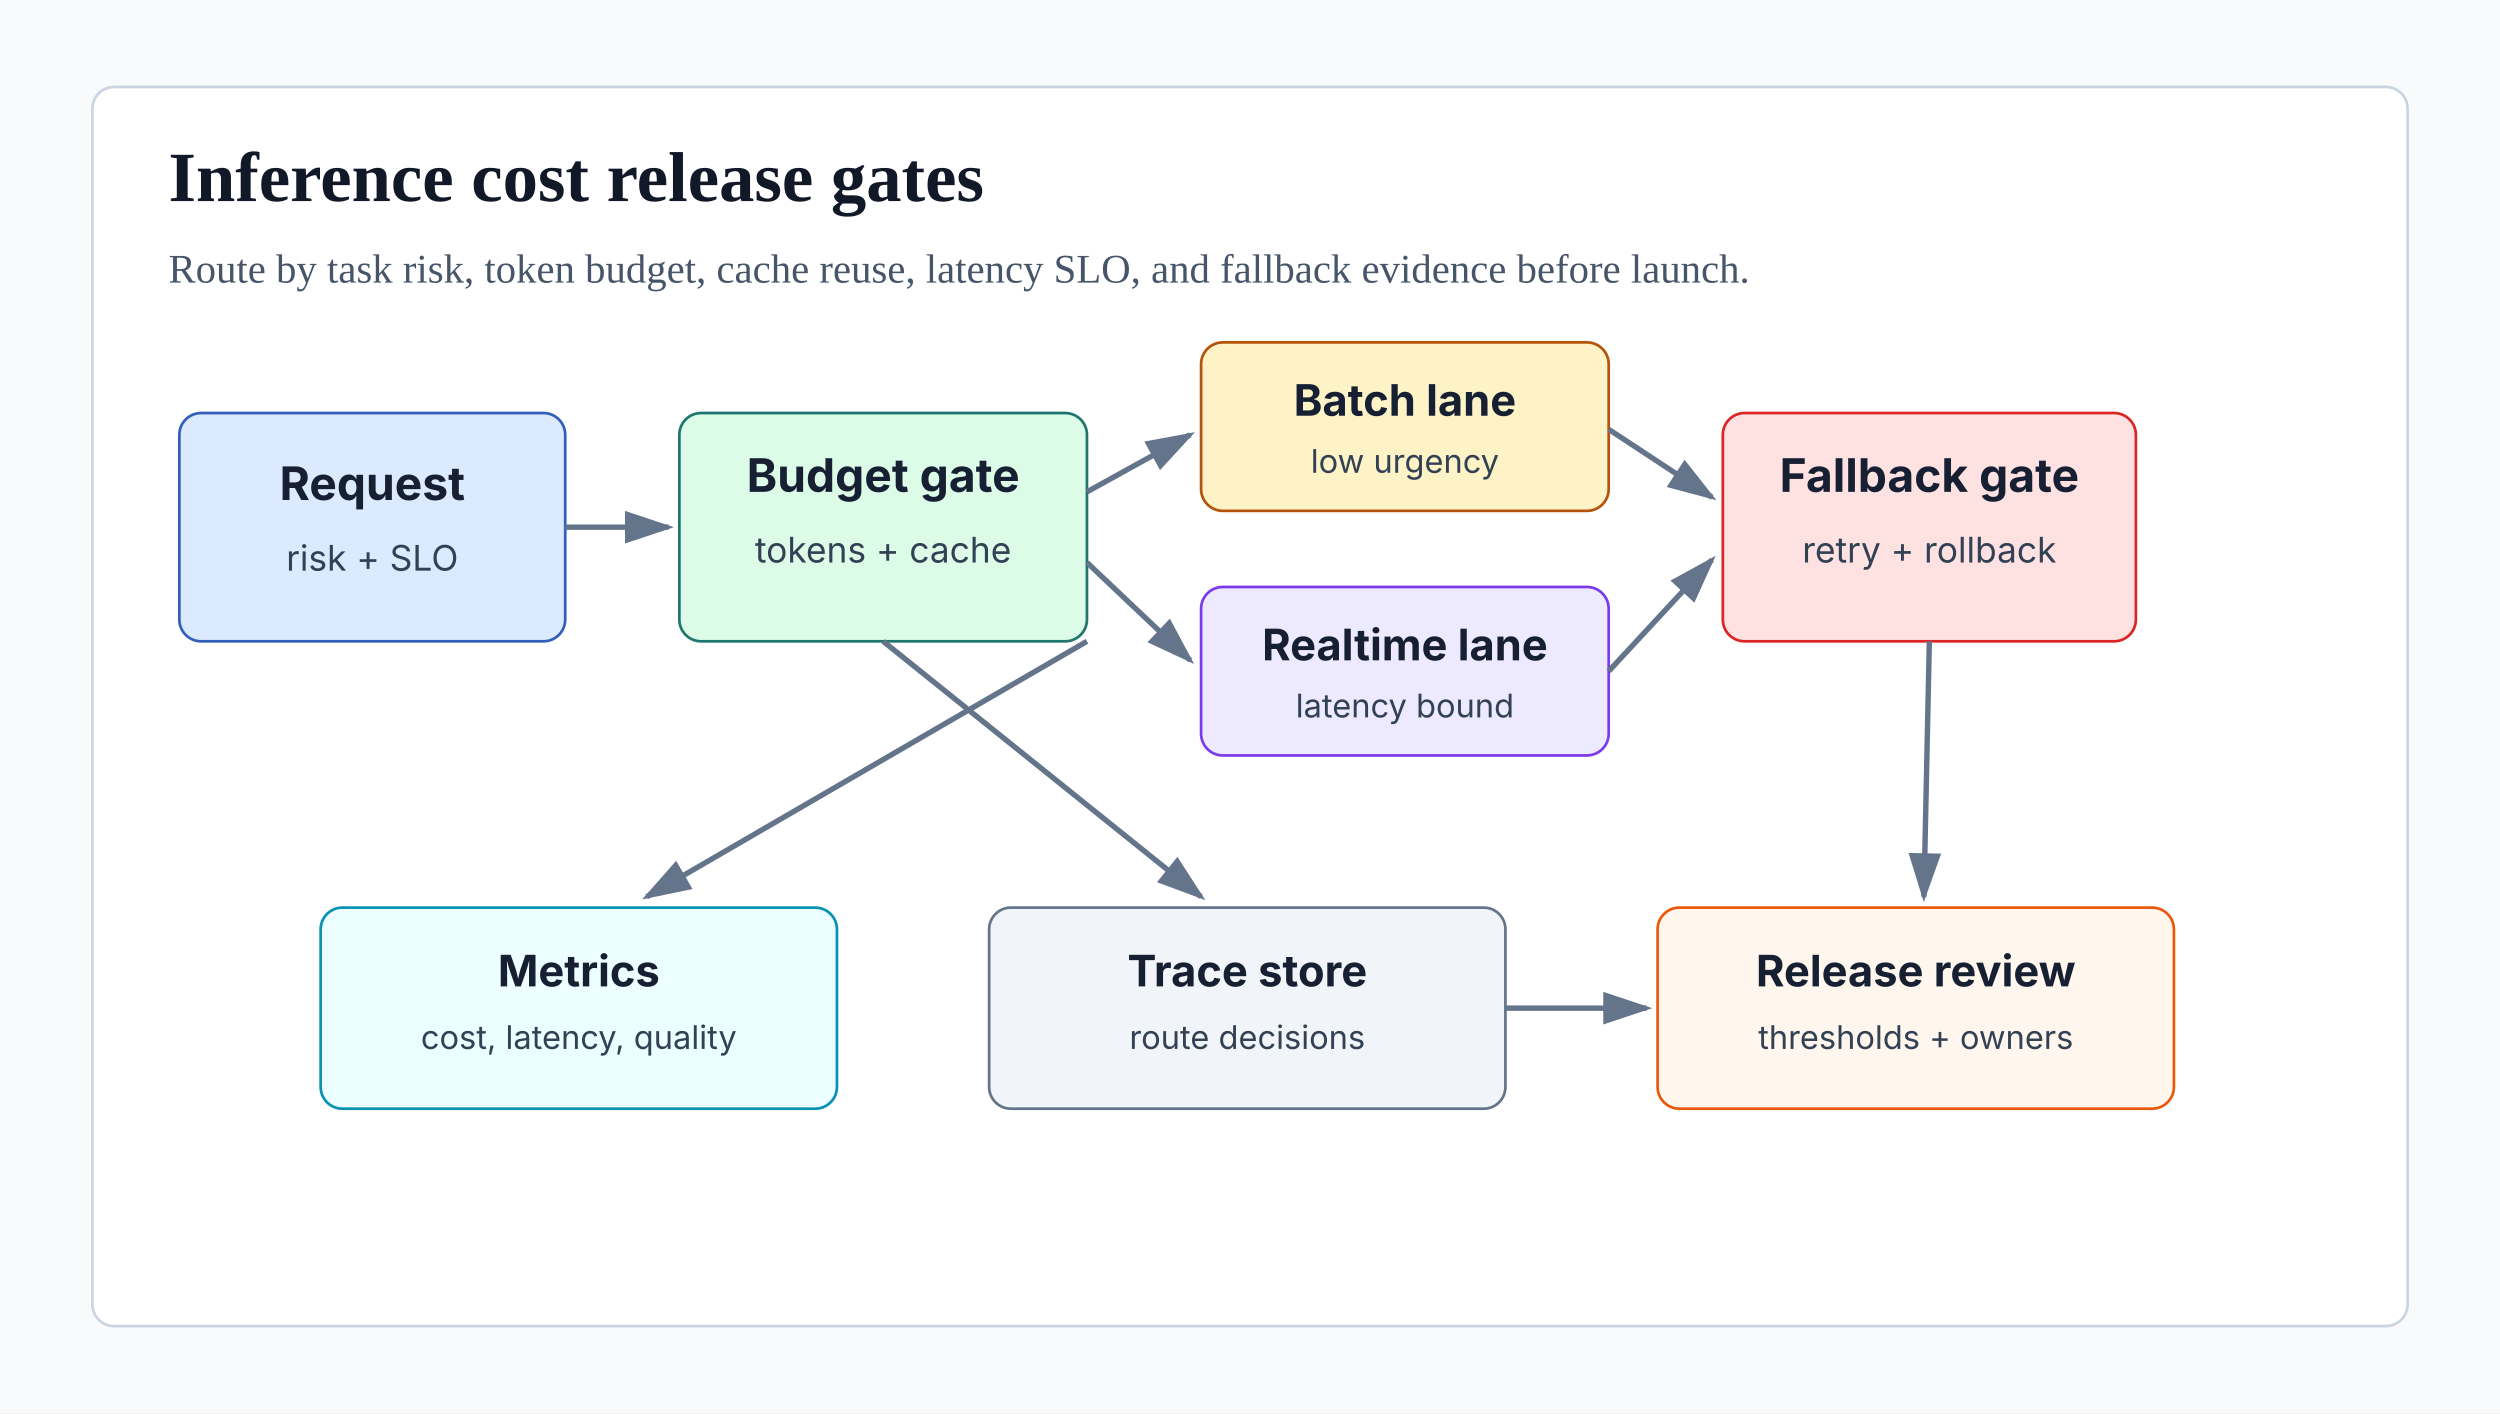
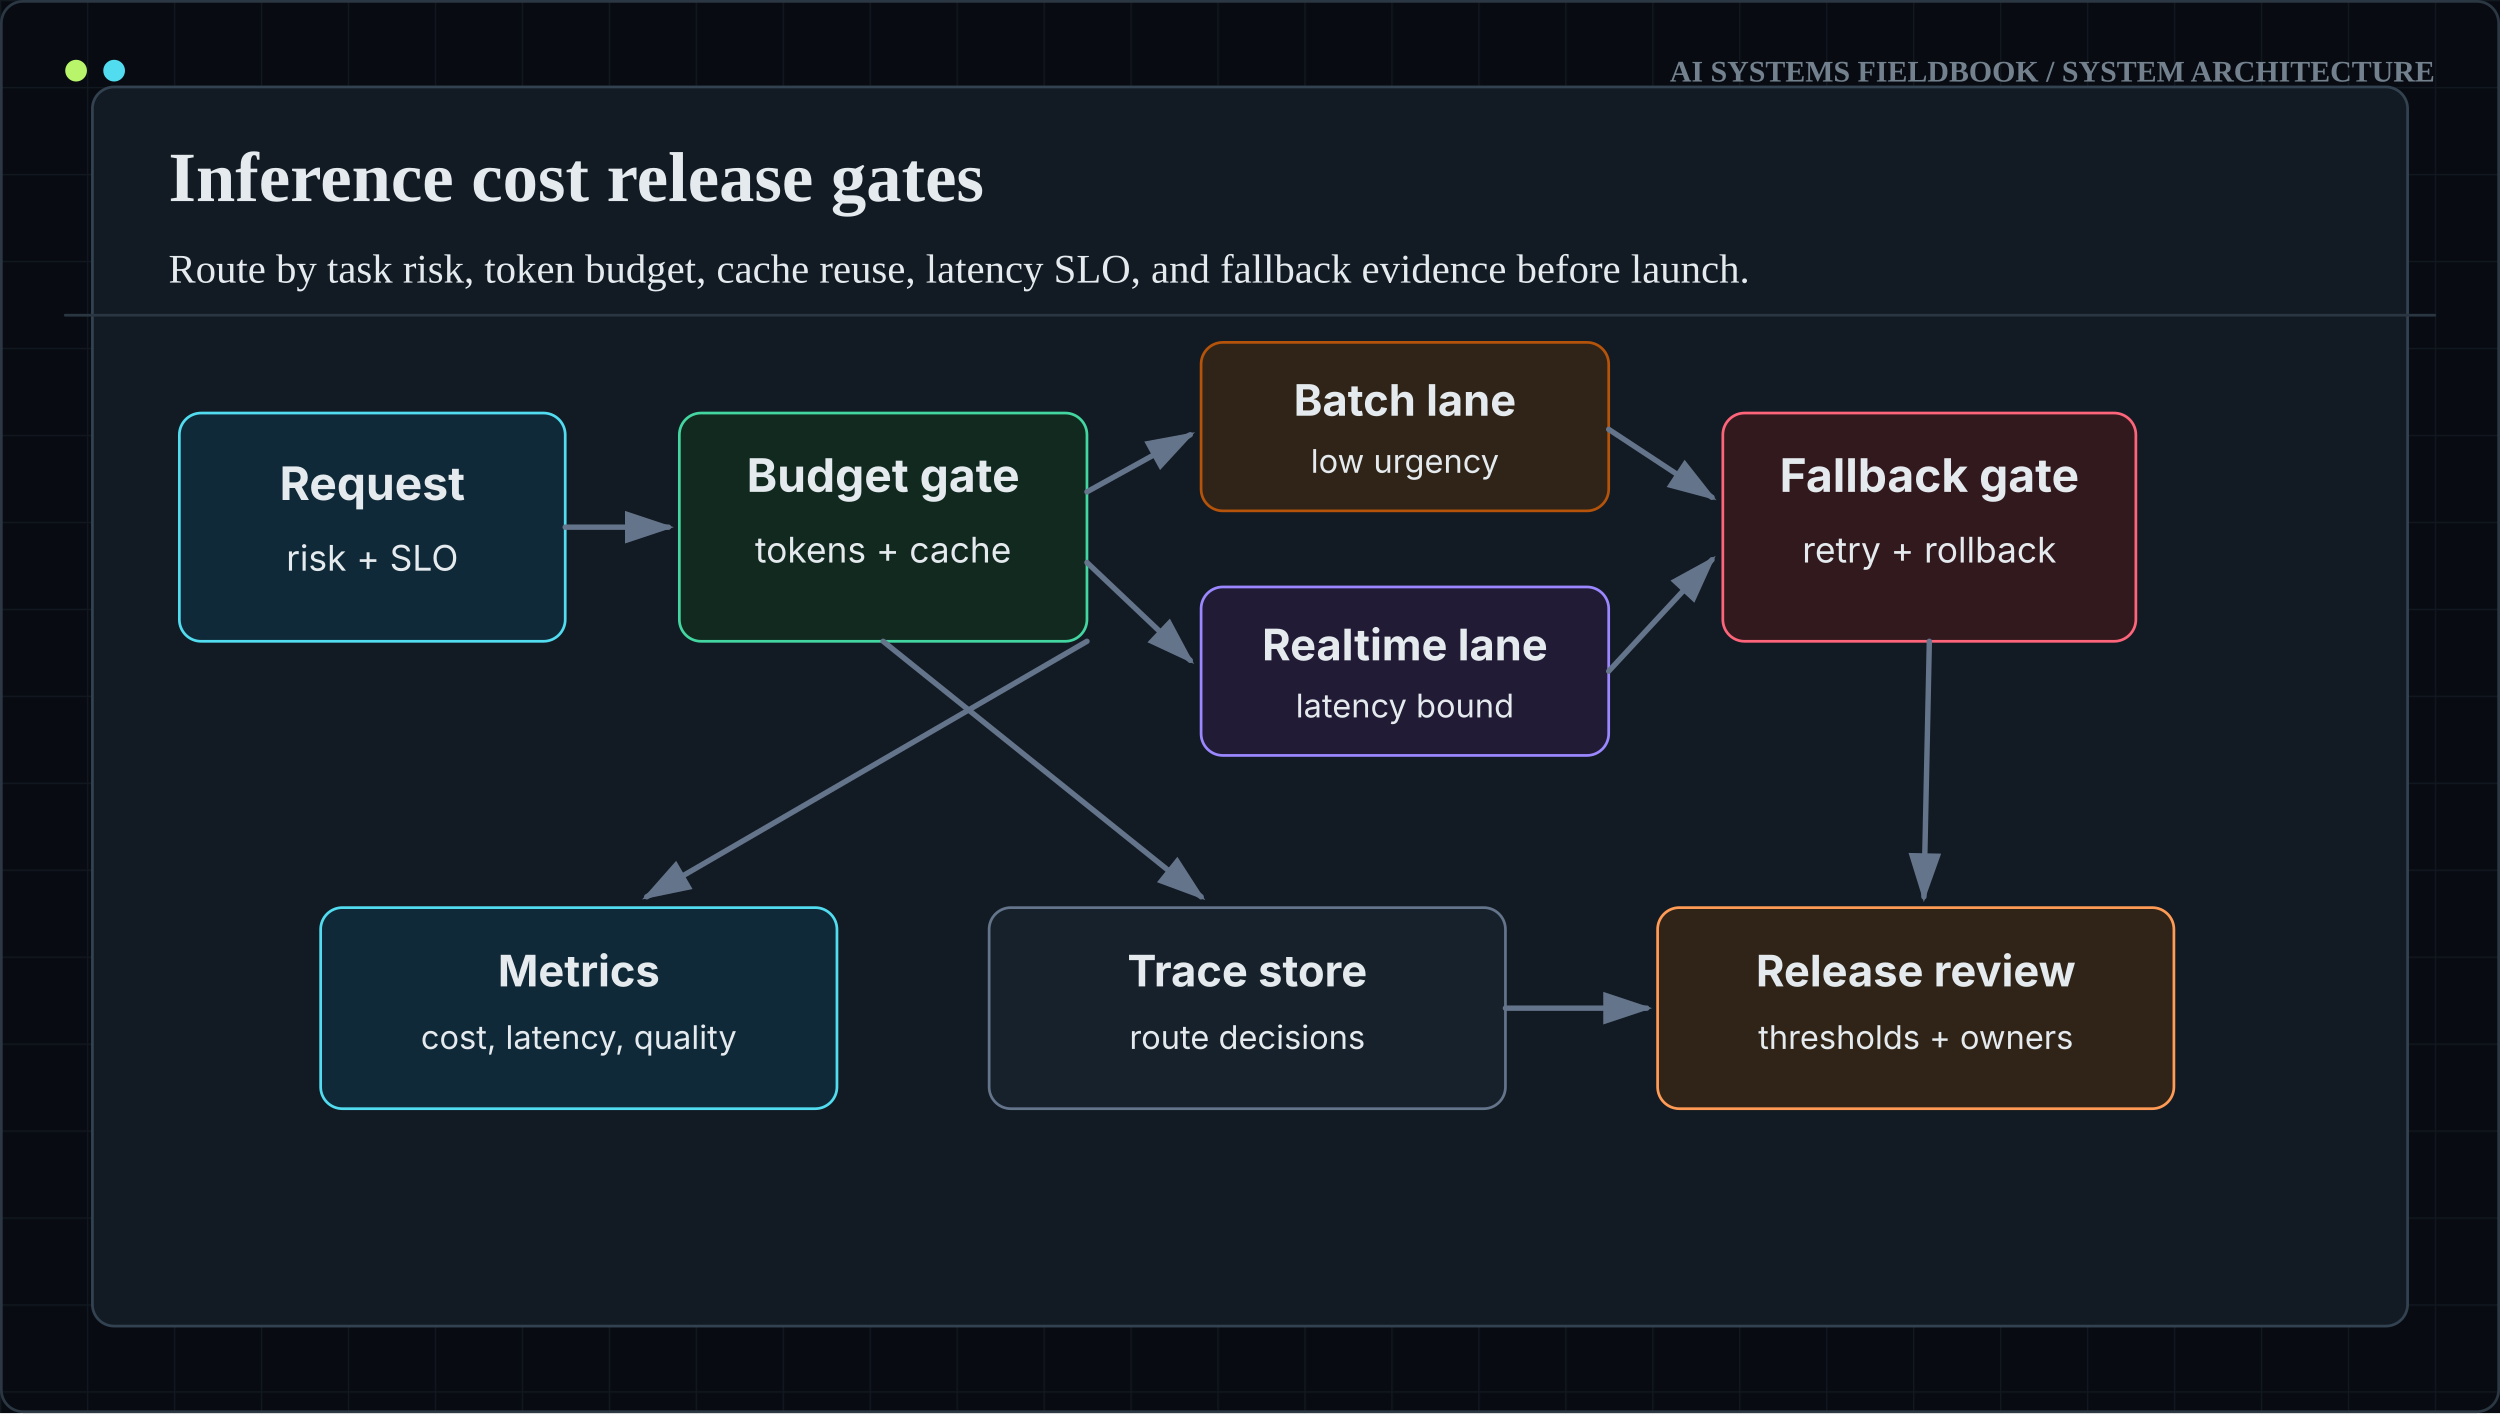
- <svg xmlns="http://www.w3.org/2000/svg" width="920" height="520" viewBox="0 0 920 520" role="img" aria-labelledby="title desc">
-   <rect width="920" height="520" fill="#f8fafc" />
-   <rect x="34" y="32" width="852" height="456" rx="8" fill="#ffffff" stroke="#cbd5e1" />
+ <svg xmlns="http://www.w3.org/2000/svg" width="920" height="520" viewBox="0 0 920 520" role="img" aria-labelledby="title desc" data-visual-quality="publication" data-visual-system="fieldbook-v2" data-text-fit="bounded">
+   <defs id="fieldbook-v2-defs">
+     <pattern id="fieldbook-grid" width="32" height="32" patternUnits="userSpaceOnUse">
+       <path d="M 32 0 L 0 0 0 32" fill="none" stroke="#27323d" stroke-width="1" />
+     </pattern>
+   </defs>
+   <g aria-hidden="true" data-fieldbook-frame="background">
+     <rect width="920" height="520" fill="#080c12" />
+     <rect width="920" height="520" fill="url(#fieldbook-grid)" opacity="0.32" />
+   </g>
+   <rect x="34" y="32" width="852" height="456" rx="8" fill="#121a23" stroke="#334250" />
  <text x="62" y="74" font-size="26" font-weight="700" fill="#111827">Inference cost release gates</text>
  <text x="62" y="104" font-size="15" fill="#475569">Route by task risk, token budget, cache reuse, latency SLO, and fallback evidence before launch.</text>
  <defs>
    <marker id="arrow" markerWidth="10" markerHeight="10" refX="8" refY="3" orient="auto">
      <path d="M0,0 L0,6 L9,3 z" fill="#64748b" />
    </marker>
  </defs>
-   <g font-family="Inter, Arial, sans-serif">
-     <rect x="66" y="152" width="142" height="84" rx="8" fill="#dbeafe" stroke="#315fba" />
+   <g font-family="Inter, Inter, system-ui, sans-serif">
+     <rect x="66" y="152" width="142" height="84" rx="8" fill="#102938" stroke="#52dcef" />
    <text x="137" y="184" text-anchor="middle" font-size="17" font-weight="700" fill="#172033">Request</text>
    <text x="137" y="210" text-anchor="middle" font-size="13" fill="#334155">risk + SLO</text>
-     <rect x="250" y="152" width="150" height="84" rx="8" fill="#dcfce7" stroke="#1f766e" />
+     <rect x="250" y="152" width="150" height="84" rx="8" fill="#11291f" stroke="#43d6a0" />
    <text x="325" y="181" text-anchor="middle" font-size="17" font-weight="700" fill="#172033">Budget gate</text>
    <text x="325" y="207" text-anchor="middle" font-size="13" fill="#334155">tokens + cache</text>
-     <rect x="442" y="126" width="150" height="62" rx="8" fill="#fef3c7" stroke="#b45309" />
+     <rect x="442" y="126" width="150" height="62" rx="8" fill="#302418" stroke="#b45309" />
    <text x="517" y="153" text-anchor="middle" font-size="16" font-weight="700" fill="#172033">Batch lane</text>
    <text x="517" y="174" text-anchor="middle" font-size="12" fill="#334155">low urgency</text>
-     <rect x="442" y="216" width="150" height="62" rx="8" fill="#ede9fe" stroke="#7c3aed" />
+     <rect x="442" y="216" width="150" height="62" rx="8" fill="#211b35" stroke="#9b87ff" />
    <text x="517" y="243" text-anchor="middle" font-size="16" font-weight="700" fill="#172033">Realtime lane</text>
    <text x="517" y="264" text-anchor="middle" font-size="12" fill="#334155">latency bound</text>
-     <rect x="634" y="152" width="152" height="84" rx="8" fill="#fee2e2" stroke="#dc2626" />
+     <rect x="634" y="152" width="152" height="84" rx="8" fill="#32191e" stroke="#ff657a" />
    <text x="710" y="181" text-anchor="middle" font-size="17" font-weight="700" fill="#172033">Fallback gate</text>
    <text x="710" y="207" text-anchor="middle" font-size="13" fill="#334155">retry + rollback</text>
-     <rect x="118" y="334" width="190" height="74" rx="8" fill="#ecfeff" stroke="#0891b2" />
+     <rect x="118" y="334" width="190" height="74" rx="8" fill="#102938" stroke="#52dcef" />
    <text x="213" y="363" text-anchor="middle" font-size="16" font-weight="700" fill="#172033">Metrics</text>
    <text x="213" y="386" text-anchor="middle" font-size="12" fill="#334155">cost, latency, quality</text>
-     <rect x="364" y="334" width="190" height="74" rx="8" fill="#f1f5f9" stroke="#64748b" />
+     <rect x="364" y="334" width="190" height="74" rx="8" fill="#17212b" stroke="#64748b" />
    <text x="459" y="363" text-anchor="middle" font-size="16" font-weight="700" fill="#172033">Trace store</text>
    <text x="459" y="386" text-anchor="middle" font-size="12" fill="#334155">route decisions</text>
-     <rect x="610" y="334" width="190" height="74" rx="8" fill="#fff7ed" stroke="#ea580c" />
+     <rect x="610" y="334" width="190" height="74" rx="8" fill="#302418" stroke="#ff9b55" />
    <text x="705" y="363" text-anchor="middle" font-size="16" font-weight="700" fill="#172033">Release review</text>
    <text x="705" y="386" text-anchor="middle" font-size="12" fill="#334155">thresholds + owners</text>
    <line x1="208" y1="194" x2="246" y2="194" stroke="#64748b" stroke-width="2" marker-end="url(#arrow)" />
    <line x1="400" y1="181" x2="438" y2="160" stroke="#64748b" stroke-width="2" marker-end="url(#arrow)" />
    <line x1="400" y1="207" x2="438" y2="243" stroke="#64748b" stroke-width="2" marker-end="url(#arrow)" />
    <line x1="592" y1="158" x2="630" y2="183" stroke="#64748b" stroke-width="2" marker-end="url(#arrow)" />
    <line x1="592" y1="247" x2="630" y2="206" stroke="#64748b" stroke-width="2" marker-end="url(#arrow)" />
    <line x1="710" y1="236" x2="708" y2="330" stroke="#64748b" stroke-width="2" marker-end="url(#arrow)" />
    <line x1="400" y1="236" x2="238" y2="330" stroke="#64748b" stroke-width="2" marker-end="url(#arrow)" />
    <line x1="325" y1="236" x2="442" y2="330" stroke="#64748b" stroke-width="2" marker-end="url(#arrow)" />
    <line x1="554" y1="371" x2="606" y2="371" stroke="#64748b" stroke-width="2" marker-end="url(#arrow)" />
  </g>
+   <style id="fieldbook-v2-theme">
+     text { fill: #e4eaed !important; font-family: Inter, system-ui, sans-serif !important; letter-spacing: 0; }
+     .title { fill: #f7faf9 !important; font-weight: 750 !important; }
+     .subtitle, .sub, .note, .axis, .legend, .body, .small { fill: #8d9aa6 !important; }
+     .label, .smallTitle, .metric, .headtext { fill: #e7edef !important; }
+     path, line, polyline { stroke-linecap: round; stroke-linejoin: round; }
+     .fieldbook-kicker { fill: #73818e !important; font-family: ui-monospace, SFMono-Regular, Consolas, monospace !important; font-size: 11px !important; font-weight: 750 !important; }
+   </style>
+   <g aria-hidden="true" data-fieldbook-frame="overlay">
+     <line x1="24" y1="116" x2="896" y2="116" stroke="#2a3641" stroke-width="1" />
+     <circle cx="28" cy="26" r="4" fill="#b8f56a" />
+     <circle cx="42" cy="26" r="4" fill="#52dcef" />
+     <text class="fieldbook-kicker" x="896" y="30" text-anchor="end">AI SYSTEMS FIELDBOOK / SYSTEM ARCHITECTURE</text>
+     <rect x="0.5" y="0.5" width="919" height="519" rx="8" fill="none" stroke="#2b3742" stroke-width="1" />
+   </g>
</svg>
